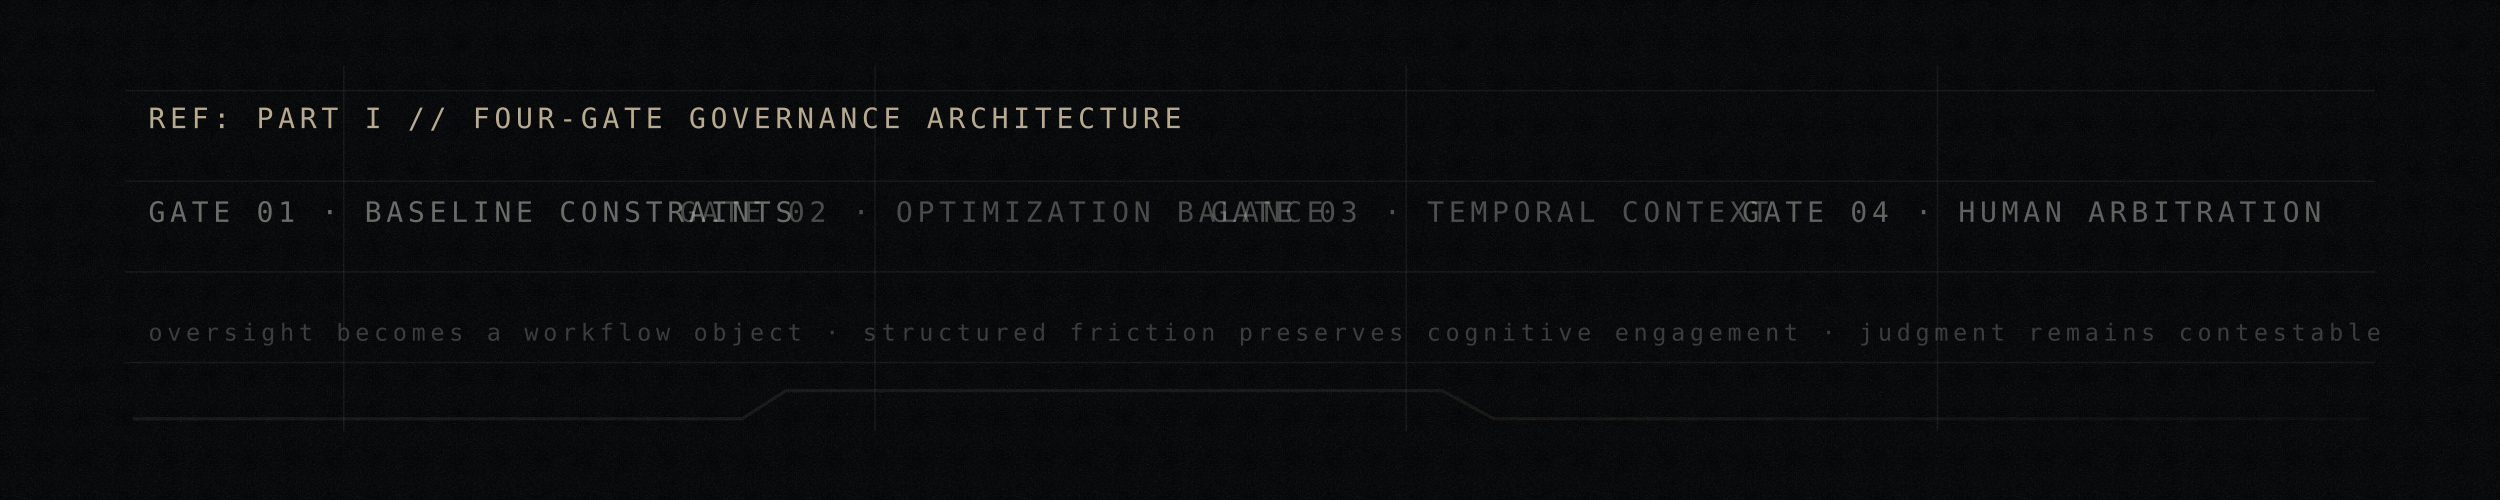
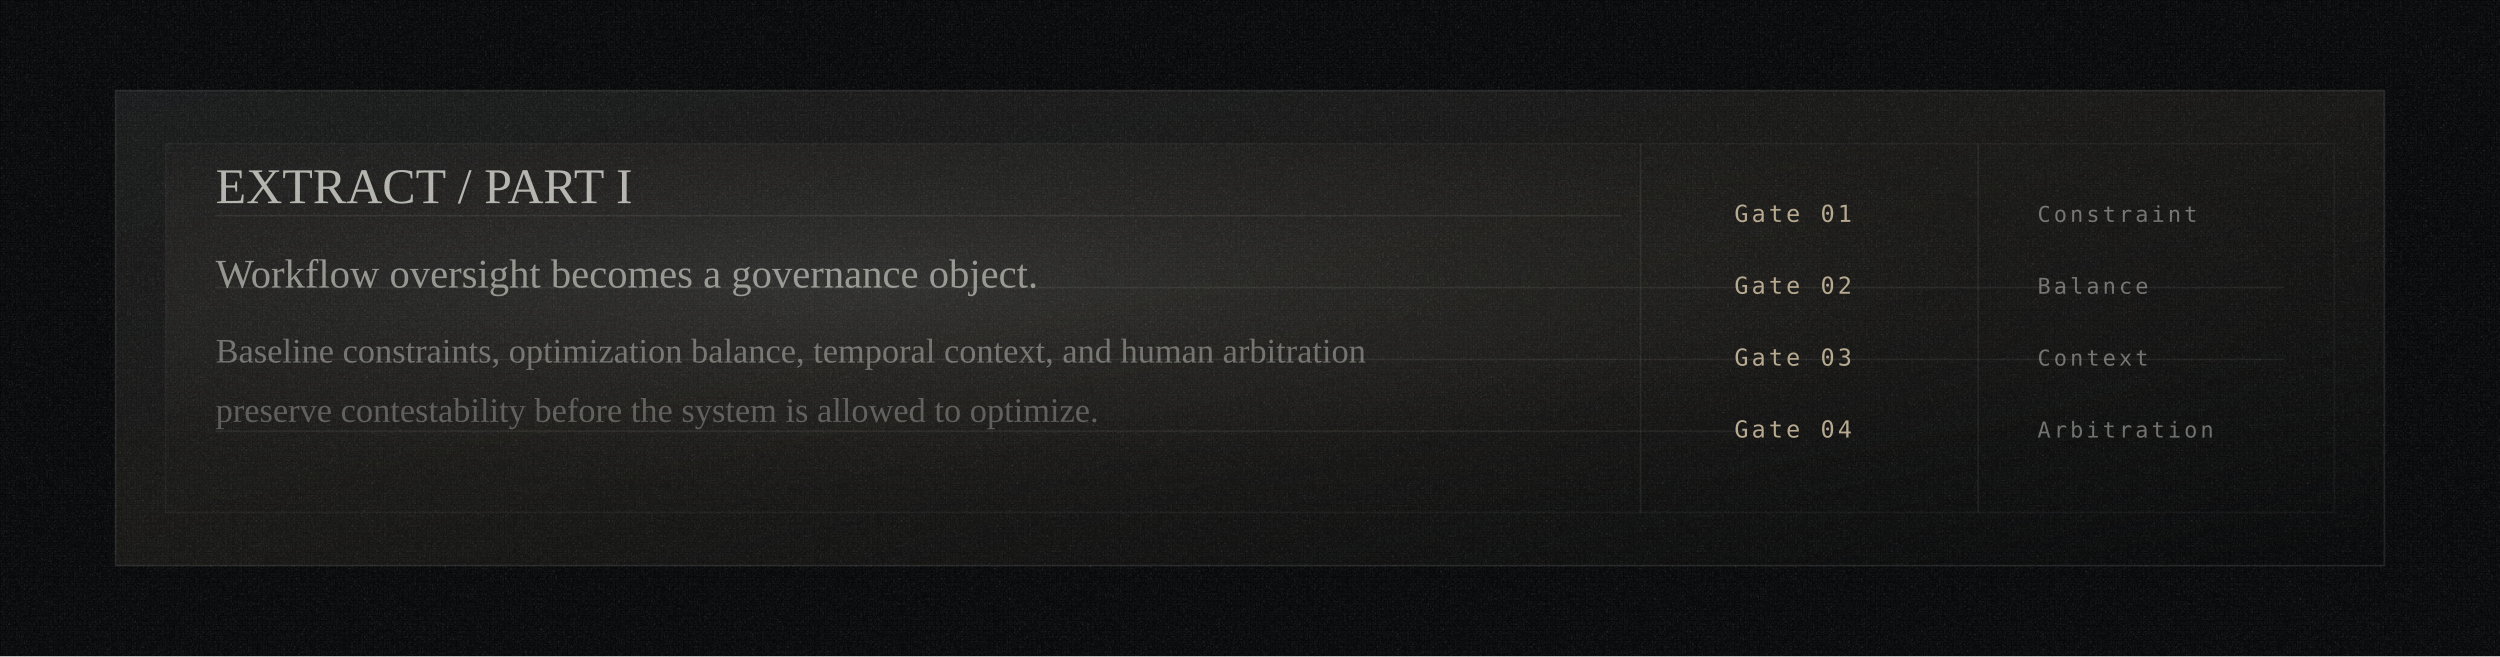
- <svg xmlns="http://www.w3.org/2000/svg" viewBox="0 0 1600 320" preserveAspectRatio="none">
+ <svg xmlns="http://www.w3.org/2000/svg" viewBox="0 0 1600 420" preserveAspectRatio="none">
  <defs>
    <filter id="grain">
-       <feTurbulence baseFrequency="0.8" numOctaves="2" seed="11" />
+       <feTurbulence baseFrequency="0.62" numOctaves="3" seed="110" />
      <feColorMatrix type="saturate" values="0" />
      <feComponentTransfer>
-         <feFuncA type="table" tableValues="0 .12" />
+         <feFuncA type="table" tableValues="0 .18" />
      </feComponentTransfer>
    </filter>
-     <linearGradient id="fade" x1="0" y1="0" x2="1" y2="0">
-       <stop offset="0" stop-color="#f2f2ec" stop-opacity=".07" />
-       <stop offset=".55" stop-color="#b7aa91" stop-opacity=".10" />
-       <stop offset="1" stop-color="#f2f2ec" stop-opacity=".02" />
+     <linearGradient id="paper" x1="0" y1="0" x2="1" y2="1">
+       <stop offset="0" stop-color="#f2f2ec" stop-opacity=".075" />
+       <stop offset=".48" stop-color="#b7aa91" stop-opacity=".09" />
+       <stop offset="1" stop-color="#050607" stop-opacity=".12" />
    </linearGradient>
+     <radialGradient id="light" cx="32%" cy="38%" r="74%">
+       <stop offset="0" stop-color="#f2f2ec" stop-opacity=".11" />
+       <stop offset=".55" stop-color="#b7aa91" stop-opacity=".04" />
+       <stop offset="1" stop-color="#050607" stop-opacity="0" />
+     </radialGradient>
  </defs>
-   <rect width="1600" height="320" fill="#050607" />
-   <rect width="1600" height="320" filter="url(#grain)" />
-   <g fill="none" stroke="#f2f2ec" stroke-opacity=".065" stroke-width="1">
-     <path d="M80 58h1440M80 116h1440M80 174h1440M80 232h1440" />
-     <path d="M220 42v234M560 42v234M900 42v234M1240 42v234" />
+   <rect width="1600" height="420" fill="#050607" />
+   <rect width="1600" height="420" filter="url(#grain)" />
+   <rect x="74" y="58" width="1452" height="304" rx="0" fill="url(#paper)" stroke="#f2f2ec" stroke-opacity=".11" />
+   <rect x="106" y="92" width="1388" height="236" fill="url(#light)" stroke="#f2f2ec" stroke-opacity=".045" />
+   <g stroke="#f2f2ec" stroke-opacity=".07" fill="none">
+     <path d="M138 138h900M138 184h1324M138 230h1324M138 276h980" />
+     <path d="M1050 92v236M1266 92v236" />
  </g>
-   <g font-family="ui-monospace, SFMono-Regular, Menlo, Consolas, monospace" letter-spacing="3" text-transform="uppercase">
-     <text x="95" y="82" fill="#b7aa91" font-size="18">REF: PART I // FOUR-GATE GOVERNANCE ARCHITECTURE</text>
-     <text x="95" y="142" fill="#f2f2ec" fill-opacity=".42" font-size="18">GATE 01 · BASELINE CONSTRAINTS</text>
-     <text x="435" y="142" fill="#f2f2ec" fill-opacity=".28" font-size="18">GATE 02 · OPTIMIZATION BALANCE</text>
-     <text x="775" y="142" fill="#f2f2ec" fill-opacity=".30" font-size="18">GATE 03 · TEMPORAL CONTEXT</text>
-     <text x="1115" y="142" fill="#f2f2ec" fill-opacity=".38" font-size="18">GATE 04 · HUMAN ARBITRATION</text>
-     <text x="95" y="218" fill="#f2f2ec" fill-opacity=".22" font-size="15">oversight becomes a workflow object · structured friction preserves cognitive engagement · judgment remains contestable</text>
+   <g font-family="Georgia, 'Times New Roman', serif">
+     <text x="138" y="130" fill="#f2f2ec" fill-opacity=".70" font-size="32">EXTRACT / PART I</text>
+     <text x="138" y="184" fill="#f2f2ec" fill-opacity=".54" font-size="26">Workflow oversight becomes a governance object.</text>
+     <text x="138" y="232" fill="#f2f2ec" fill-opacity=".38" font-size="22">Baseline constraints, optimization balance, temporal context, and human arbitration</text>
+     <text x="138" y="270" fill="#f2f2ec" fill-opacity=".30" font-size="22">preserve contestability before the system is allowed to optimize.</text>
  </g>
-   <path d="M85 268h390l28-18h420l33 18h560" stroke="url(#fade)" stroke-width="2" fill="none" />
+   <g font-family="ui-monospace, SFMono-Regular, Menlo, Consolas, monospace" letter-spacing="2" text-transform="uppercase">
+     <text x="1110" y="142" fill="#b7aa91" font-size="15">Gate 01</text>
+     <text x="1110" y="188" fill="#b7aa91" font-size="15">Gate 02</text>
+     <text x="1110" y="234" fill="#b7aa91" font-size="15">Gate 03</text>
+     <text x="1110" y="280" fill="#b7aa91" font-size="15">Gate 04</text>
+     <text x="1304" y="142" fill="#f2f2ec" fill-opacity=".42" font-size="14">Constraint</text>
+     <text x="1304" y="188" fill="#f2f2ec" fill-opacity=".42" font-size="14">Balance</text>
+     <text x="1304" y="234" fill="#f2f2ec" fill-opacity=".42" font-size="14">Context</text>
+     <text x="1304" y="280" fill="#f2f2ec" fill-opacity=".42" font-size="14">Arbitration</text>
+   </g>
</svg>
